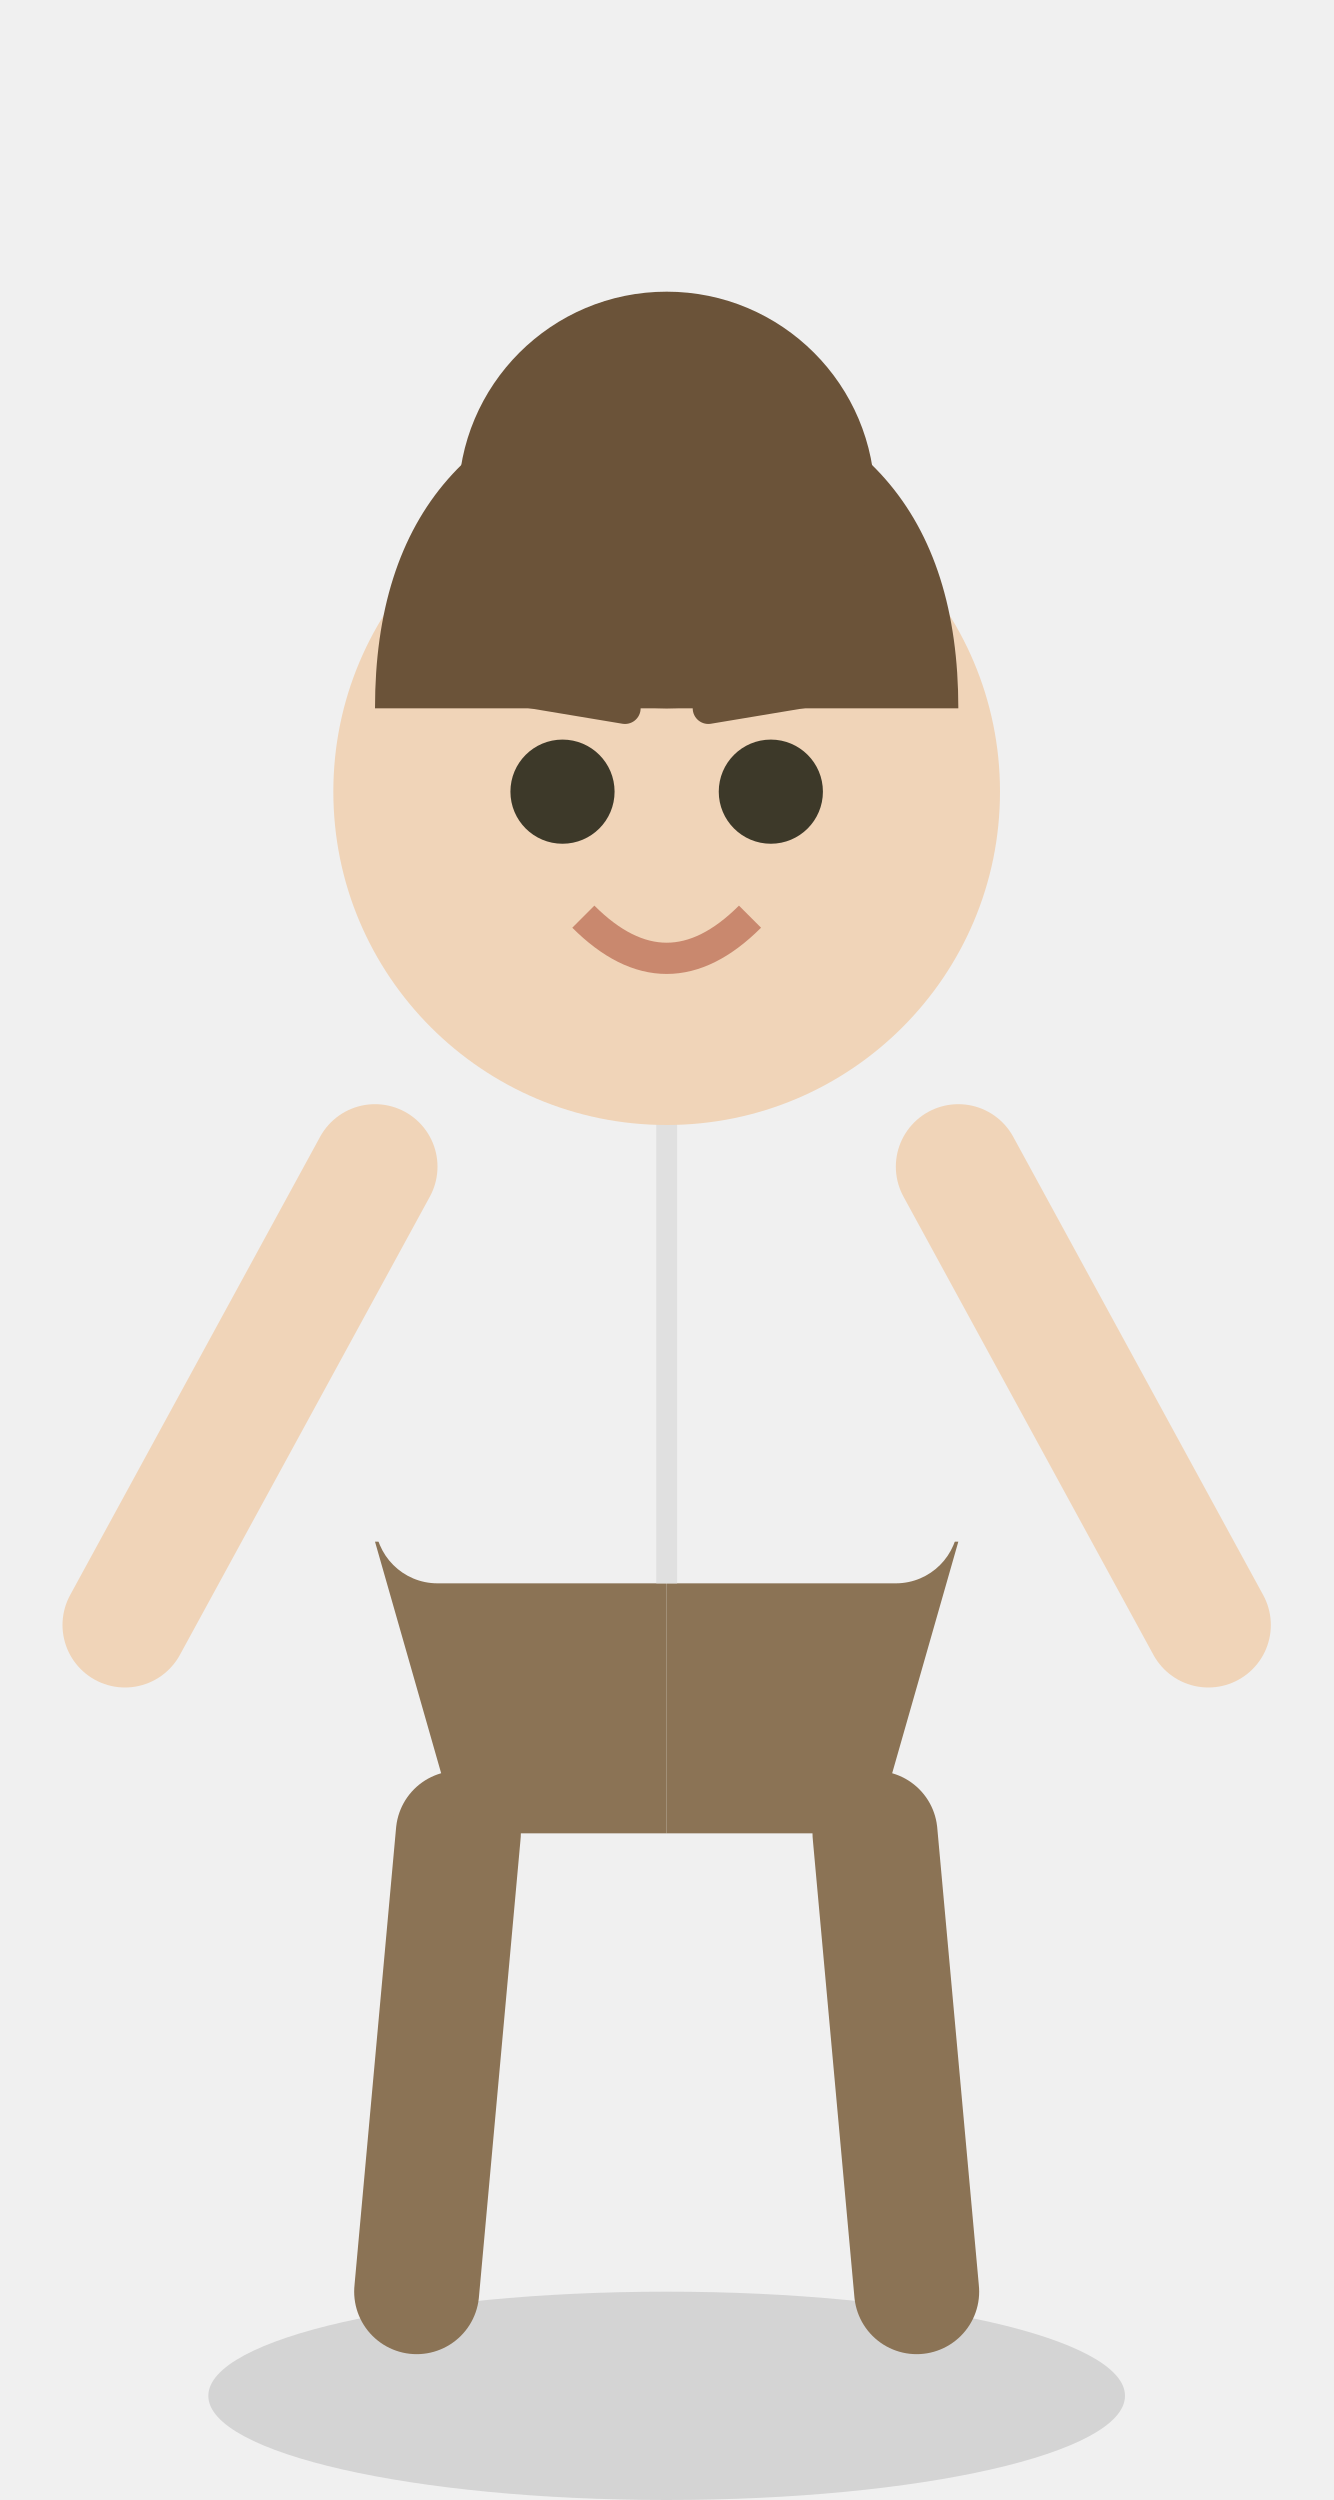
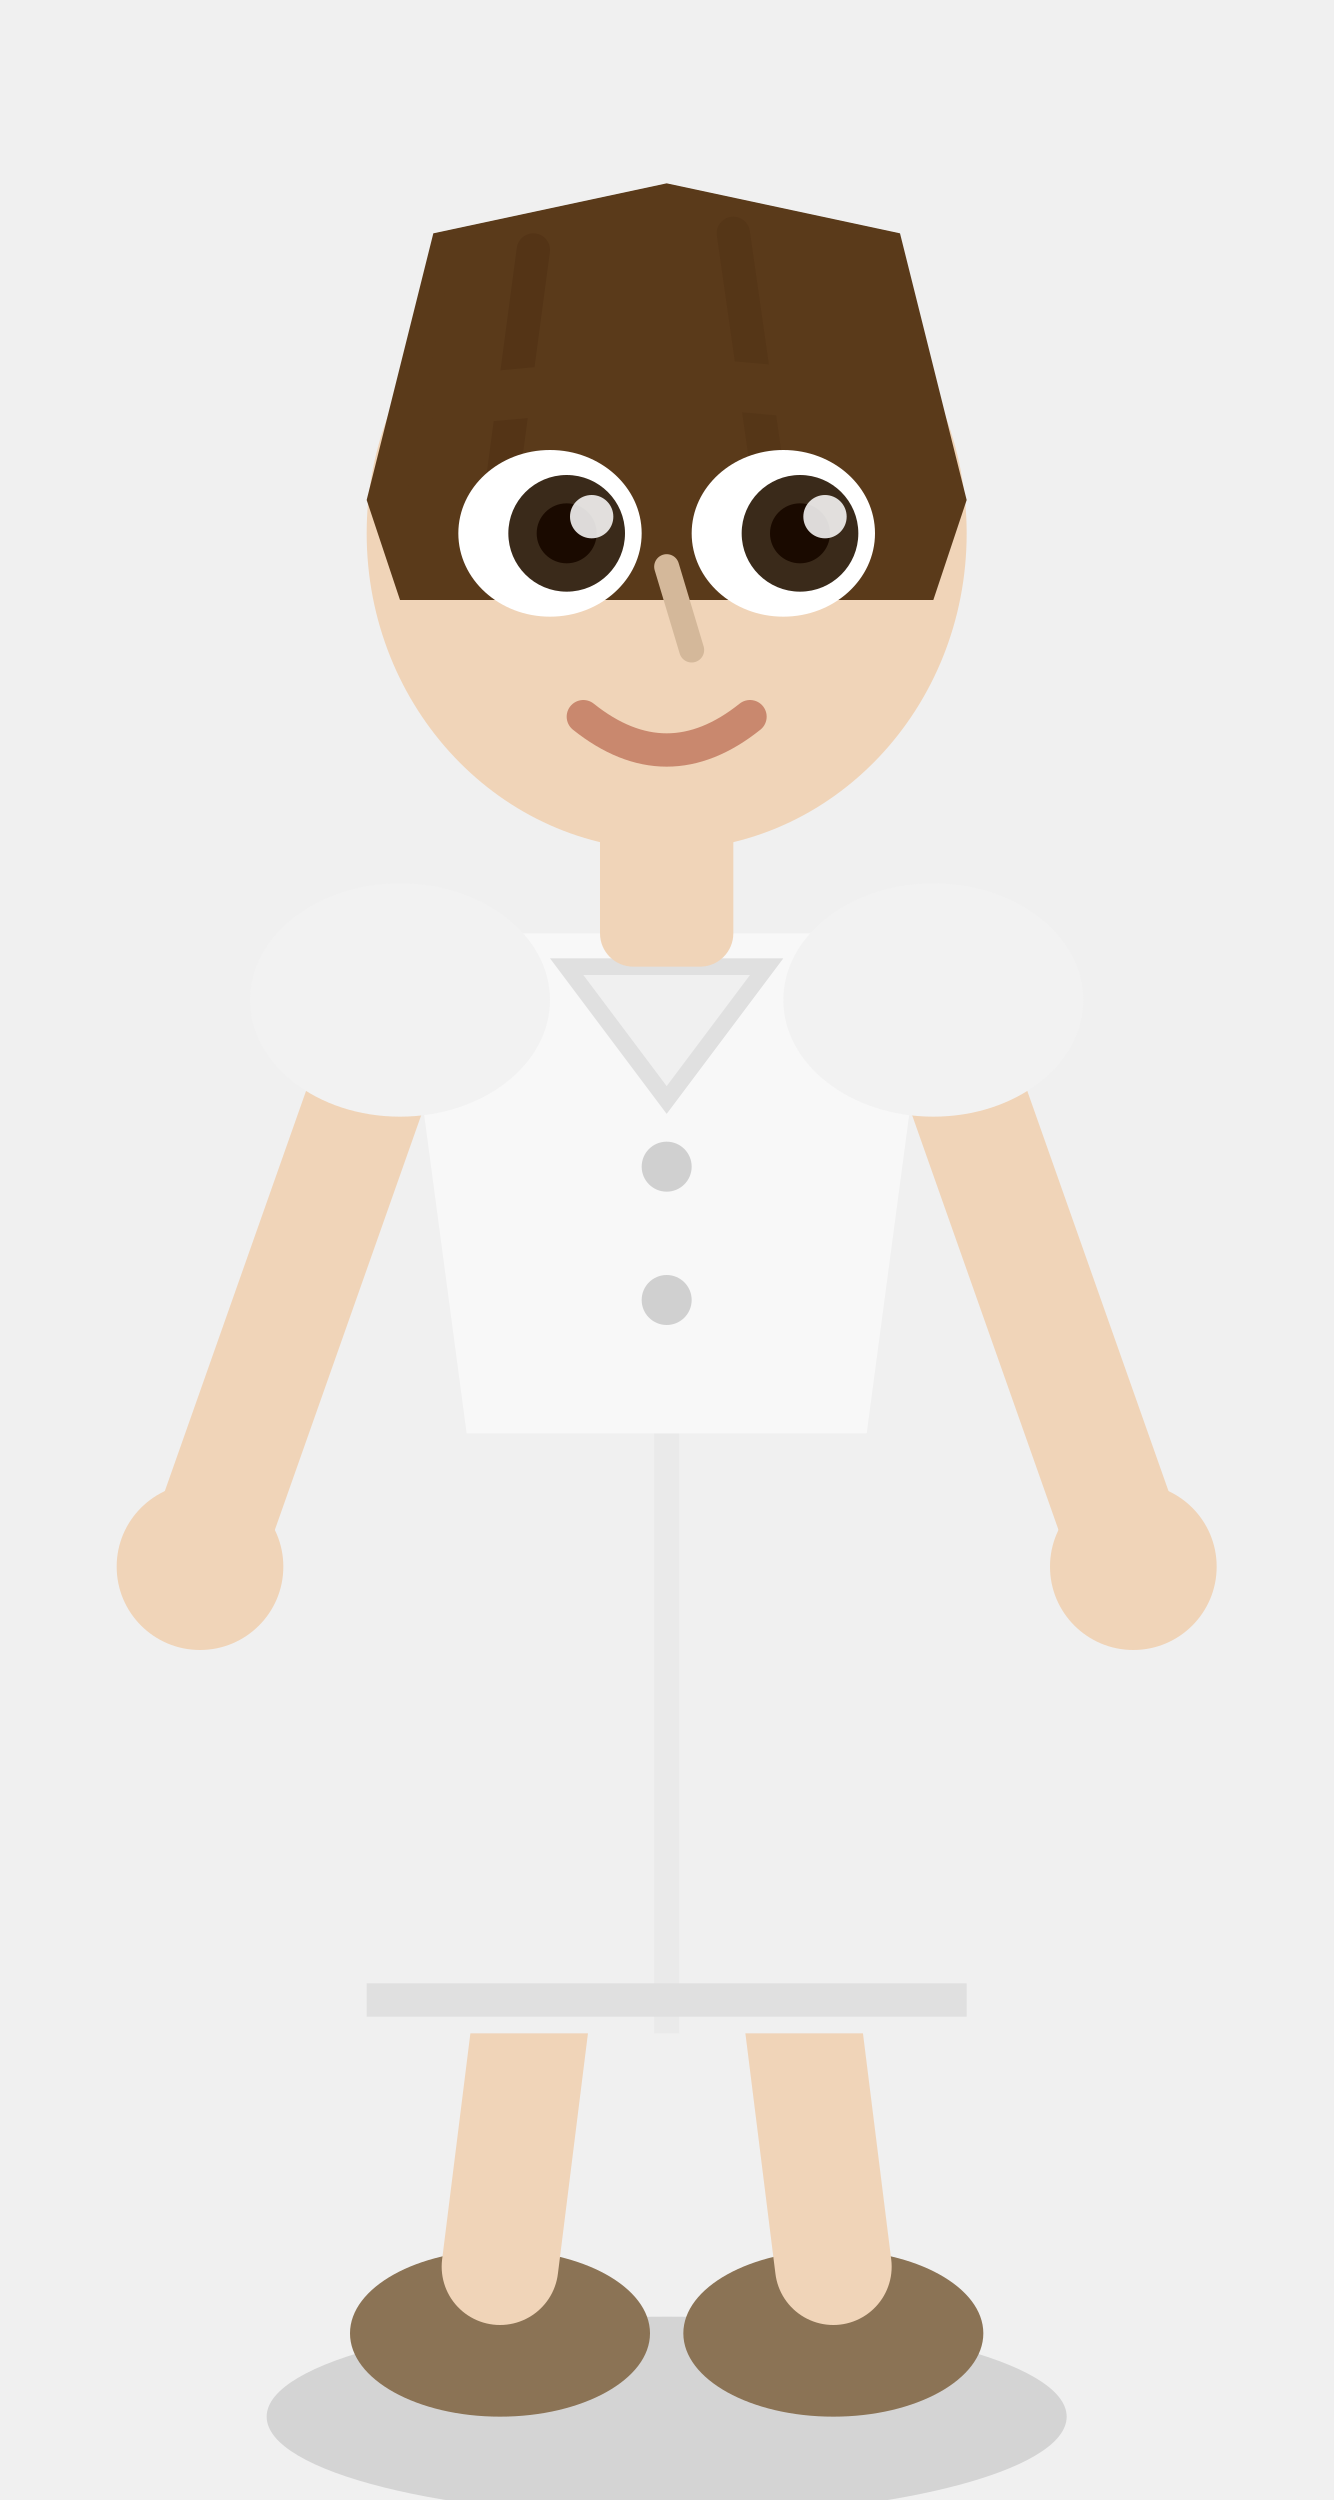
- <svg xmlns="http://www.w3.org/2000/svg" viewBox="0 0 64 120">
-   <ellipse cx="32" cy="115" rx="22" ry="5" fill="black" opacity="0.12" />
-   <line x1="22" y1="88" x2="20" y2="110" stroke="#8b7355" stroke-width="6" stroke-linecap="round" />
-   <line x1="42" y1="88" x2="44" y2="110" stroke="#8b7355" stroke-width="6" stroke-linecap="round" />
-   <polygon points="18,74 22,88 32,88 32,74" fill="#8b7355" />
-   <polygon points="32,74 32,88 42,88 46,74" fill="#8b7355" />
-   <rect x="18" y="52" width="28" height="24" rx="3" fill="#f0f0f0" />
-   <line x1="32" y1="52" x2="32" y2="76" stroke="#e0e0e0" stroke-width="1" />
-   <line x1="18" y1="56" x2="6" y2="78" stroke="#f0d4b8" stroke-width="6" stroke-linecap="round" />
-   <line x1="46" y1="56" x2="58" y2="78" stroke="#f0d4b8" stroke-width="6" stroke-linecap="round" />
-   <circle cx="32" cy="38" r="16" fill="#f0d4b8" />
-   <path d="M18,34 Q18,20 32,18 Q46,20 46,34" fill="#6b5339" />
-   <circle cx="32" cy="24" r="10" fill="#6b5339" />
-   <circle cx="27" cy="38" r="2.5" fill="#3d3929" />
-   <circle cx="37" cy="38" r="2.5" fill="#3d3929" />
-   <line x1="24" y1="33" x2="30" y2="34" stroke="#6b5339" stroke-width="1.5" stroke-linecap="round" />
-   <line x1="34" y1="34" x2="40" y2="33" stroke="#6b5339" stroke-width="1.5" stroke-linecap="round" />
-   <path d="M28,44 Q32,48 36,44" stroke="#c9886e" stroke-width="1.5" fill="none" />
+ <svg xmlns="http://www.w3.org/2000/svg" viewBox="0 0 80 150">
+   <ellipse cx="40" cy="145" rx="24" ry="6" fill="black" opacity="0.12" />
+   <ellipse cx="30" cy="140" rx="9" ry="5" fill="#8b7355" />
+   <ellipse cx="50" cy="140" rx="9" ry="5" fill="#8b7355" />
+   <line x1="32" y1="120" x2="30" y2="136" stroke="#f0d4b8" stroke-width="7" stroke-linecap="round" />
+   <line x1="48" y1="120" x2="50" y2="136" stroke="#f0d4b8" stroke-width="7" stroke-linecap="round" />
+   <polygon points="20,122 28,86 52,86 60,122" fill="#f0f0f0" />
+   <line x1="40" y1="86" x2="40" y2="122" stroke="#e0e0e0" stroke-width="1.5" opacity="0.4" />
+   <line x1="22" y1="120" x2="58" y2="120" stroke="#e0e0e0" stroke-width="2" />
+   <polygon points="28,86 24,56 56,56 52,86" fill="#f8f8f8" />
+   <polygon points="34,58 40,66 46,58" fill="#f0f0f0" stroke="#e0e0e0" stroke-width="1" />
+   <circle cx="40" cy="70" r="1.5" fill="#d0d0d0" />
+   <circle cx="40" cy="78" r="1.5" fill="#d0d0d0" />
+   <line x1="24" y1="60" x2="12" y2="94" stroke="#f0d4b8" stroke-width="7" stroke-linecap="round" />
+   <line x1="56" y1="60" x2="68" y2="94" stroke="#f0d4b8" stroke-width="7" stroke-linecap="round" />
+   <circle cx="12" cy="94" r="5" fill="#f0d4b8" />
+   <circle cx="68" cy="94" r="5" fill="#f0d4b8" />
+   <ellipse cx="24" cy="60" rx="9" ry="7" fill="#f2f2f2" />
+   <ellipse cx="56" cy="60" rx="9" ry="7" fill="#f2f2f2" />
+   <rect x="36" y="44" width="8" height="14" fill="#f0d4b8" rx="2" />
+   <ellipse cx="40" cy="32" rx="18" ry="19" fill="#f0d4b8" />
+   <polygon points="22,30 26,14 40,11 54,14 58,30 56,36 24,36" fill="#5a3a1a" />
+   <polygon points="24,32 27,16 40,13 53,16 56,32" fill="#5a3a1a" />
+   <line x1="32" y1="15" x2="30" y2="30" stroke="#4a2a10" stroke-width="2" stroke-linecap="round" opacity="0.4" />
+   <line x1="44" y1="14" x2="46" y2="28" stroke="#4a2a10" stroke-width="2" stroke-linecap="round" opacity="0.3" />
+   <ellipse cx="33" cy="32" rx="5.5" ry="5" fill="white" />
+   <ellipse cx="47" cy="32" rx="5.5" ry="5" fill="white" />
+   <circle cx="34" cy="32" r="3.5" fill="#3a2a1a" />
+   <circle cx="48" cy="32" r="3.5" fill="#3a2a1a" />
+   <circle cx="34" cy="32" r="1.8" fill="#1a0a00" />
+   <circle cx="48" cy="32" r="1.8" fill="#1a0a00" />
+   <circle cx="35.5" cy="31" r="1.3" fill="white" opacity="0.85" />
+   <circle cx="49.5" cy="31" r="1.3" fill="white" opacity="0.85" />
+   <line x1="27" y1="24" x2="38" y2="23" stroke="#5a3a1a" stroke-width="3" stroke-linecap="round" />
+   <line x1="42" y1="23" x2="53" y2="24" stroke="#5a3a1a" stroke-width="3" stroke-linecap="round" />
+   <line x1="40" y1="34" x2="41.5" y2="39" stroke="#d4b89a" stroke-width="1.5" stroke-linecap="round" />
+   <path d="M35,43 Q40,47 45,43" stroke="#c9886e" stroke-width="2" fill="none" stroke-linecap="round" />
</svg>
